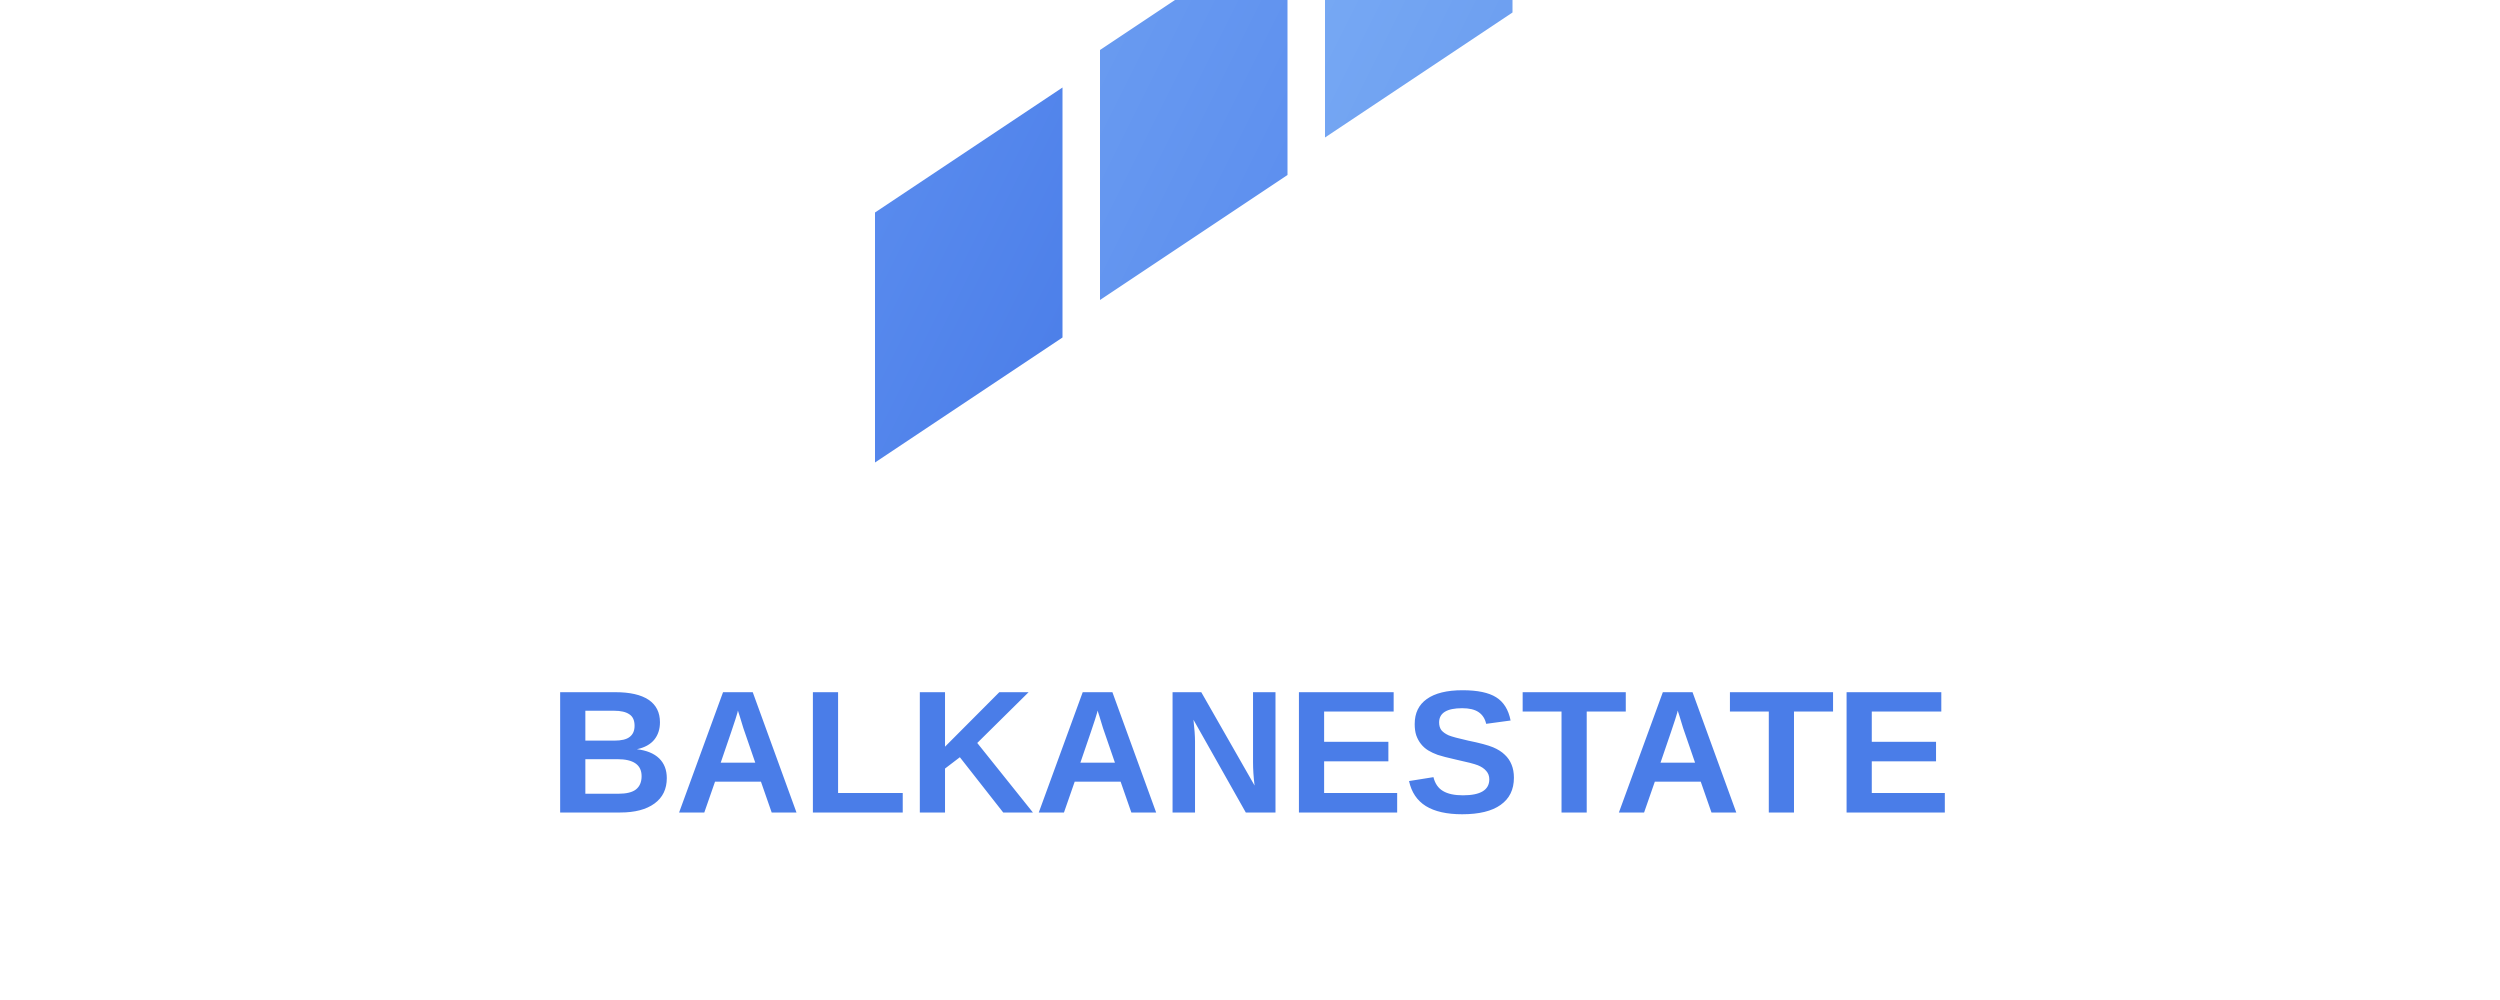
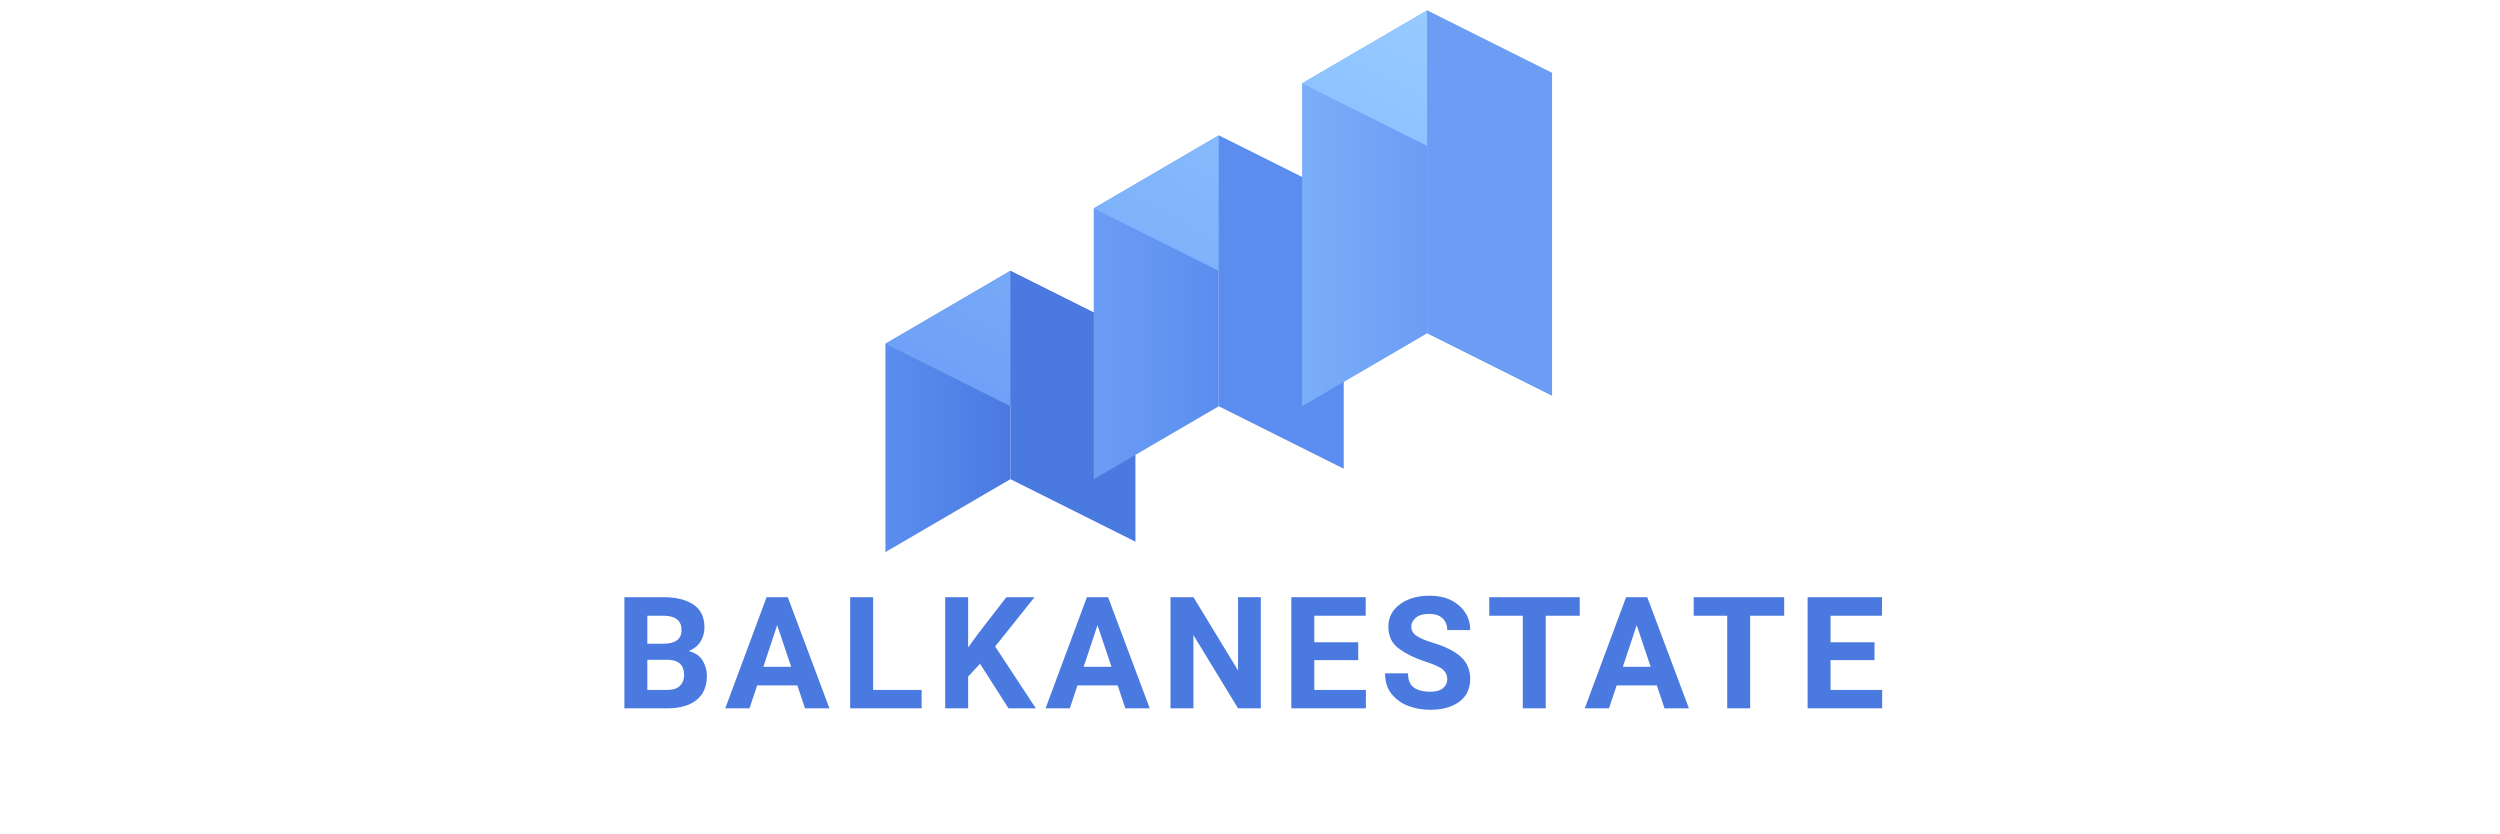
- <svg xmlns="http://www.w3.org/2000/svg" viewBox="0 0 200 80" fill="none">
+ <svg xmlns="http://www.w3.org/2000/svg" viewBox="0 0 240 80" fill="none">
  <defs>
-     <linearGradient id="grad1" x1="0%" y1="0%" x2="100%" y2="100%">
-       <stop offset="0%" style="stop-color:#5B8DEF;stop-opacity:1" />
-       <stop offset="100%" style="stop-color:#4A7DE8;stop-opacity:1" />
+     <linearGradient id="panelLeft" x1="0%" y1="0%" x2="100%" y2="0%">
+       <stop offset="0%" stop-color="#5B8DEF" />
+       <stop offset="100%" stop-color="#4A7AE0" />
    </linearGradient>
-     <linearGradient id="grad2" x1="0%" y1="0%" x2="100%" y2="100%">
-       <stop offset="0%" style="stop-color:#6B9DF0;stop-opacity:1" />
-       <stop offset="100%" style="stop-color:#5B8DEF;stop-opacity:1" />
+     <linearGradient id="panelMiddle" x1="0%" y1="0%" x2="100%" y2="0%">
+       <stop offset="0%" stop-color="#6B9DF5" />
+       <stop offset="100%" stop-color="#5B8DEF" />
    </linearGradient>
-     <linearGradient id="grad3" x1="0%" y1="0%" x2="100%" y2="100%">
-       <stop offset="0%" style="stop-color:#7BADF5;stop-opacity:1" />
-       <stop offset="100%" style="stop-color:#6B9DF0;stop-opacity:1" />
+     <linearGradient id="panelRight" x1="0%" y1="0%" x2="100%" y2="0%">
+       <stop offset="0%" stop-color="#7AAEF8" />
+       <stop offset="100%" stop-color="#6B9DF5" />
+     </linearGradient>
+     <linearGradient id="topLeft" x1="0%" y1="100%" x2="100%" y2="0%">
+       <stop offset="0%" stop-color="#6B9DF5" />
+       <stop offset="100%" stop-color="#7AAEF8" />
+     </linearGradient>
+     <linearGradient id="topMiddle" x1="0%" y1="100%" x2="100%" y2="0%">
+       <stop offset="0%" stop-color="#7AAEF8" />
+       <stop offset="100%" stop-color="#8BBFFF" />
+     </linearGradient>
+     <linearGradient id="topRight" x1="0%" y1="100%" x2="100%" y2="0%">
+       <stop offset="0%" stop-color="#8BBFFF" />
+       <stop offset="100%" stop-color="#9BCFFF" />
    </linearGradient>
  </defs>
-   <g transform="translate(70, 2)">
-     <path d="M0 35 L15 25 L15 5 L0 15 Z" fill="url(#grad1)" />
-     <path d="M18 22 L33 12 L33 -8 L18 2 Z" fill="url(#grad2)" />
-     <path d="M36 9 L51 -1 L51 -21 L36 -11 Z" fill="url(#grad3)" />
+   <g transform="translate(85, 8)">
+     <path d="M0 45 L0 25 L12 18 L12 38 Z" fill="url(#panelLeft)" />
+     <path d="M0 25 L12 18 L24 24 L12 31 Z" fill="url(#topLeft)" />
+     <path d="M12 18 L24 24 L24 44 L12 38 Z" fill="#4A7AE0" />
+     <path d="M20 38 L20 12 L32 5 L32 31 Z" fill="url(#panelMiddle)" />
+     <path d="M20 12 L32 5 L44 11 L32 18 Z" fill="url(#topMiddle)" />
+     <path d="M32 5 L44 11 L44 37 L32 31 Z" fill="#5B8DEF" />
+     <path d="M40 31 L40 0 L52 -7 L52 24 Z" fill="url(#panelRight)" />
+     <path d="M40 0 L52 -7 L64 -1 L52 6 Z" fill="url(#topRight)" />
+     <path d="M52 -7 L64 -1 L64 30 L52 24 Z" fill="#6B9DF5" />
  </g>
-   <text x="100" y="65" font-family="Arial, sans-serif" font-size="14" font-weight="bold" fill="#4A7DE8" text-anchor="middle">BALKANESTATE</text>
+   <text x="120" y="68" font-family="system-ui, -apple-system, BlinkMacSystemFont, 'Segoe UI', Roboto, Arial, sans-serif" font-size="15" font-weight="700" fill="#4A7AE0" text-anchor="middle" letter-spacing="1">BALKANESTATE</text>
</svg>
